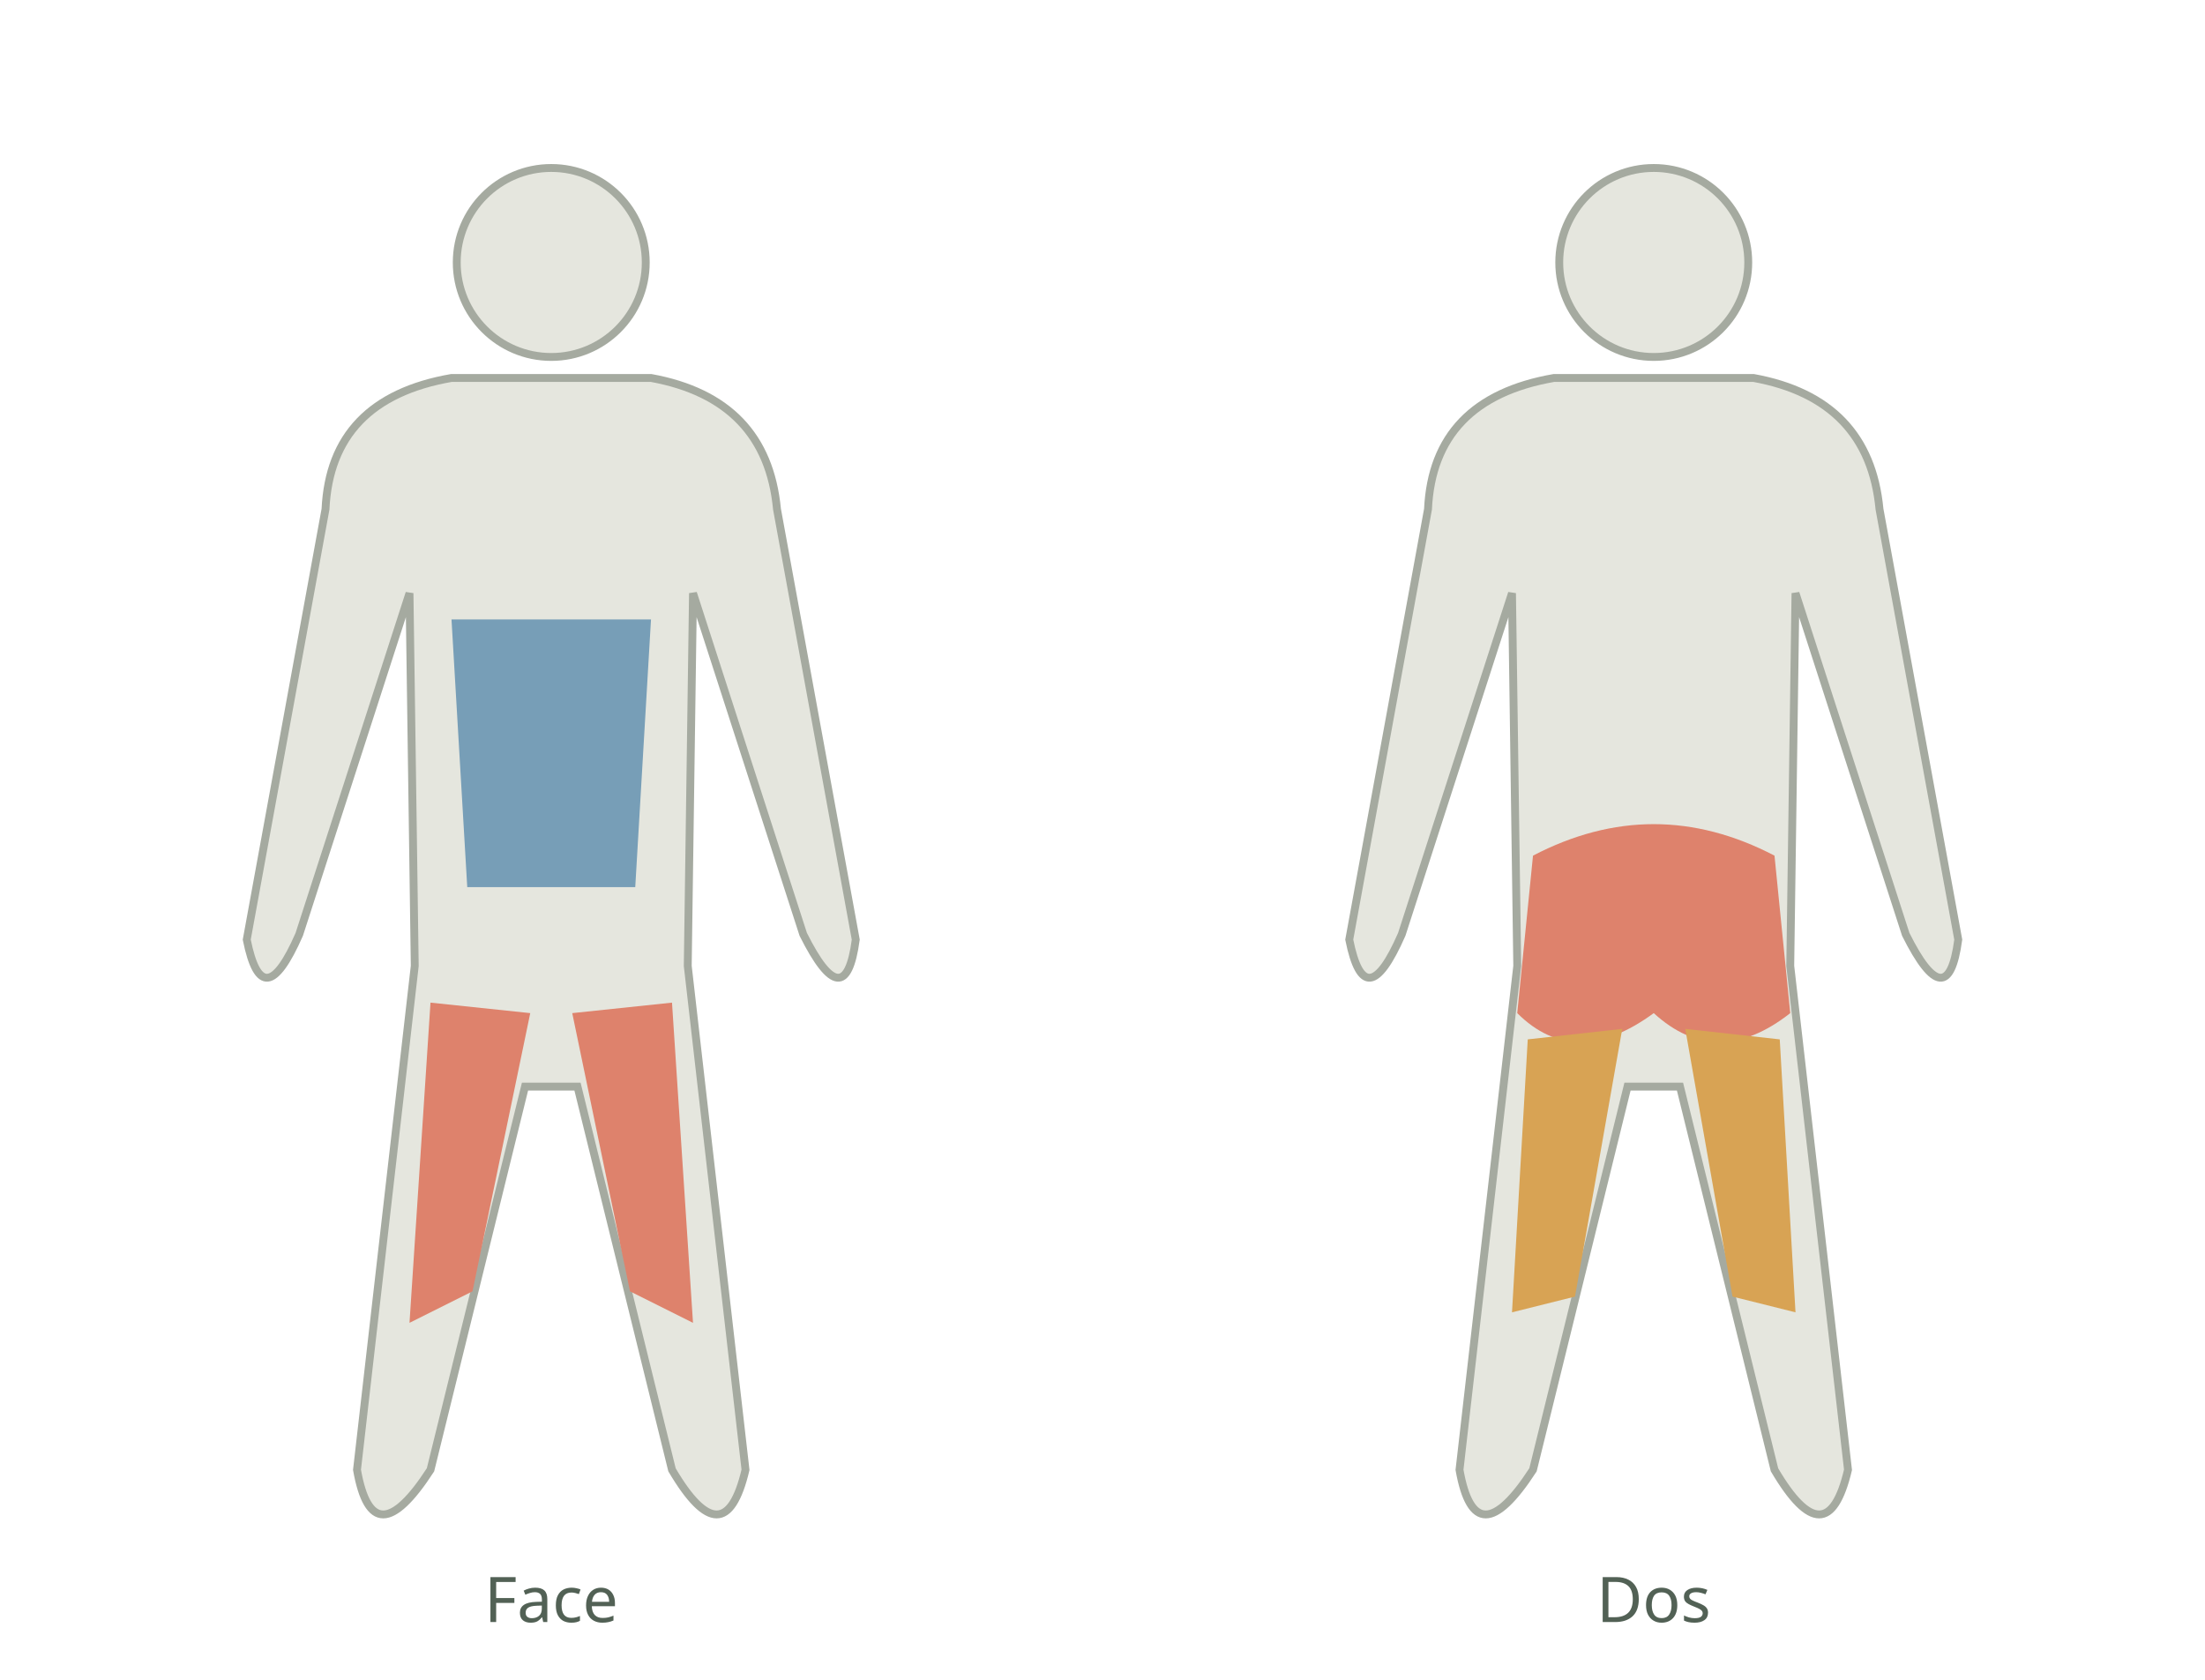
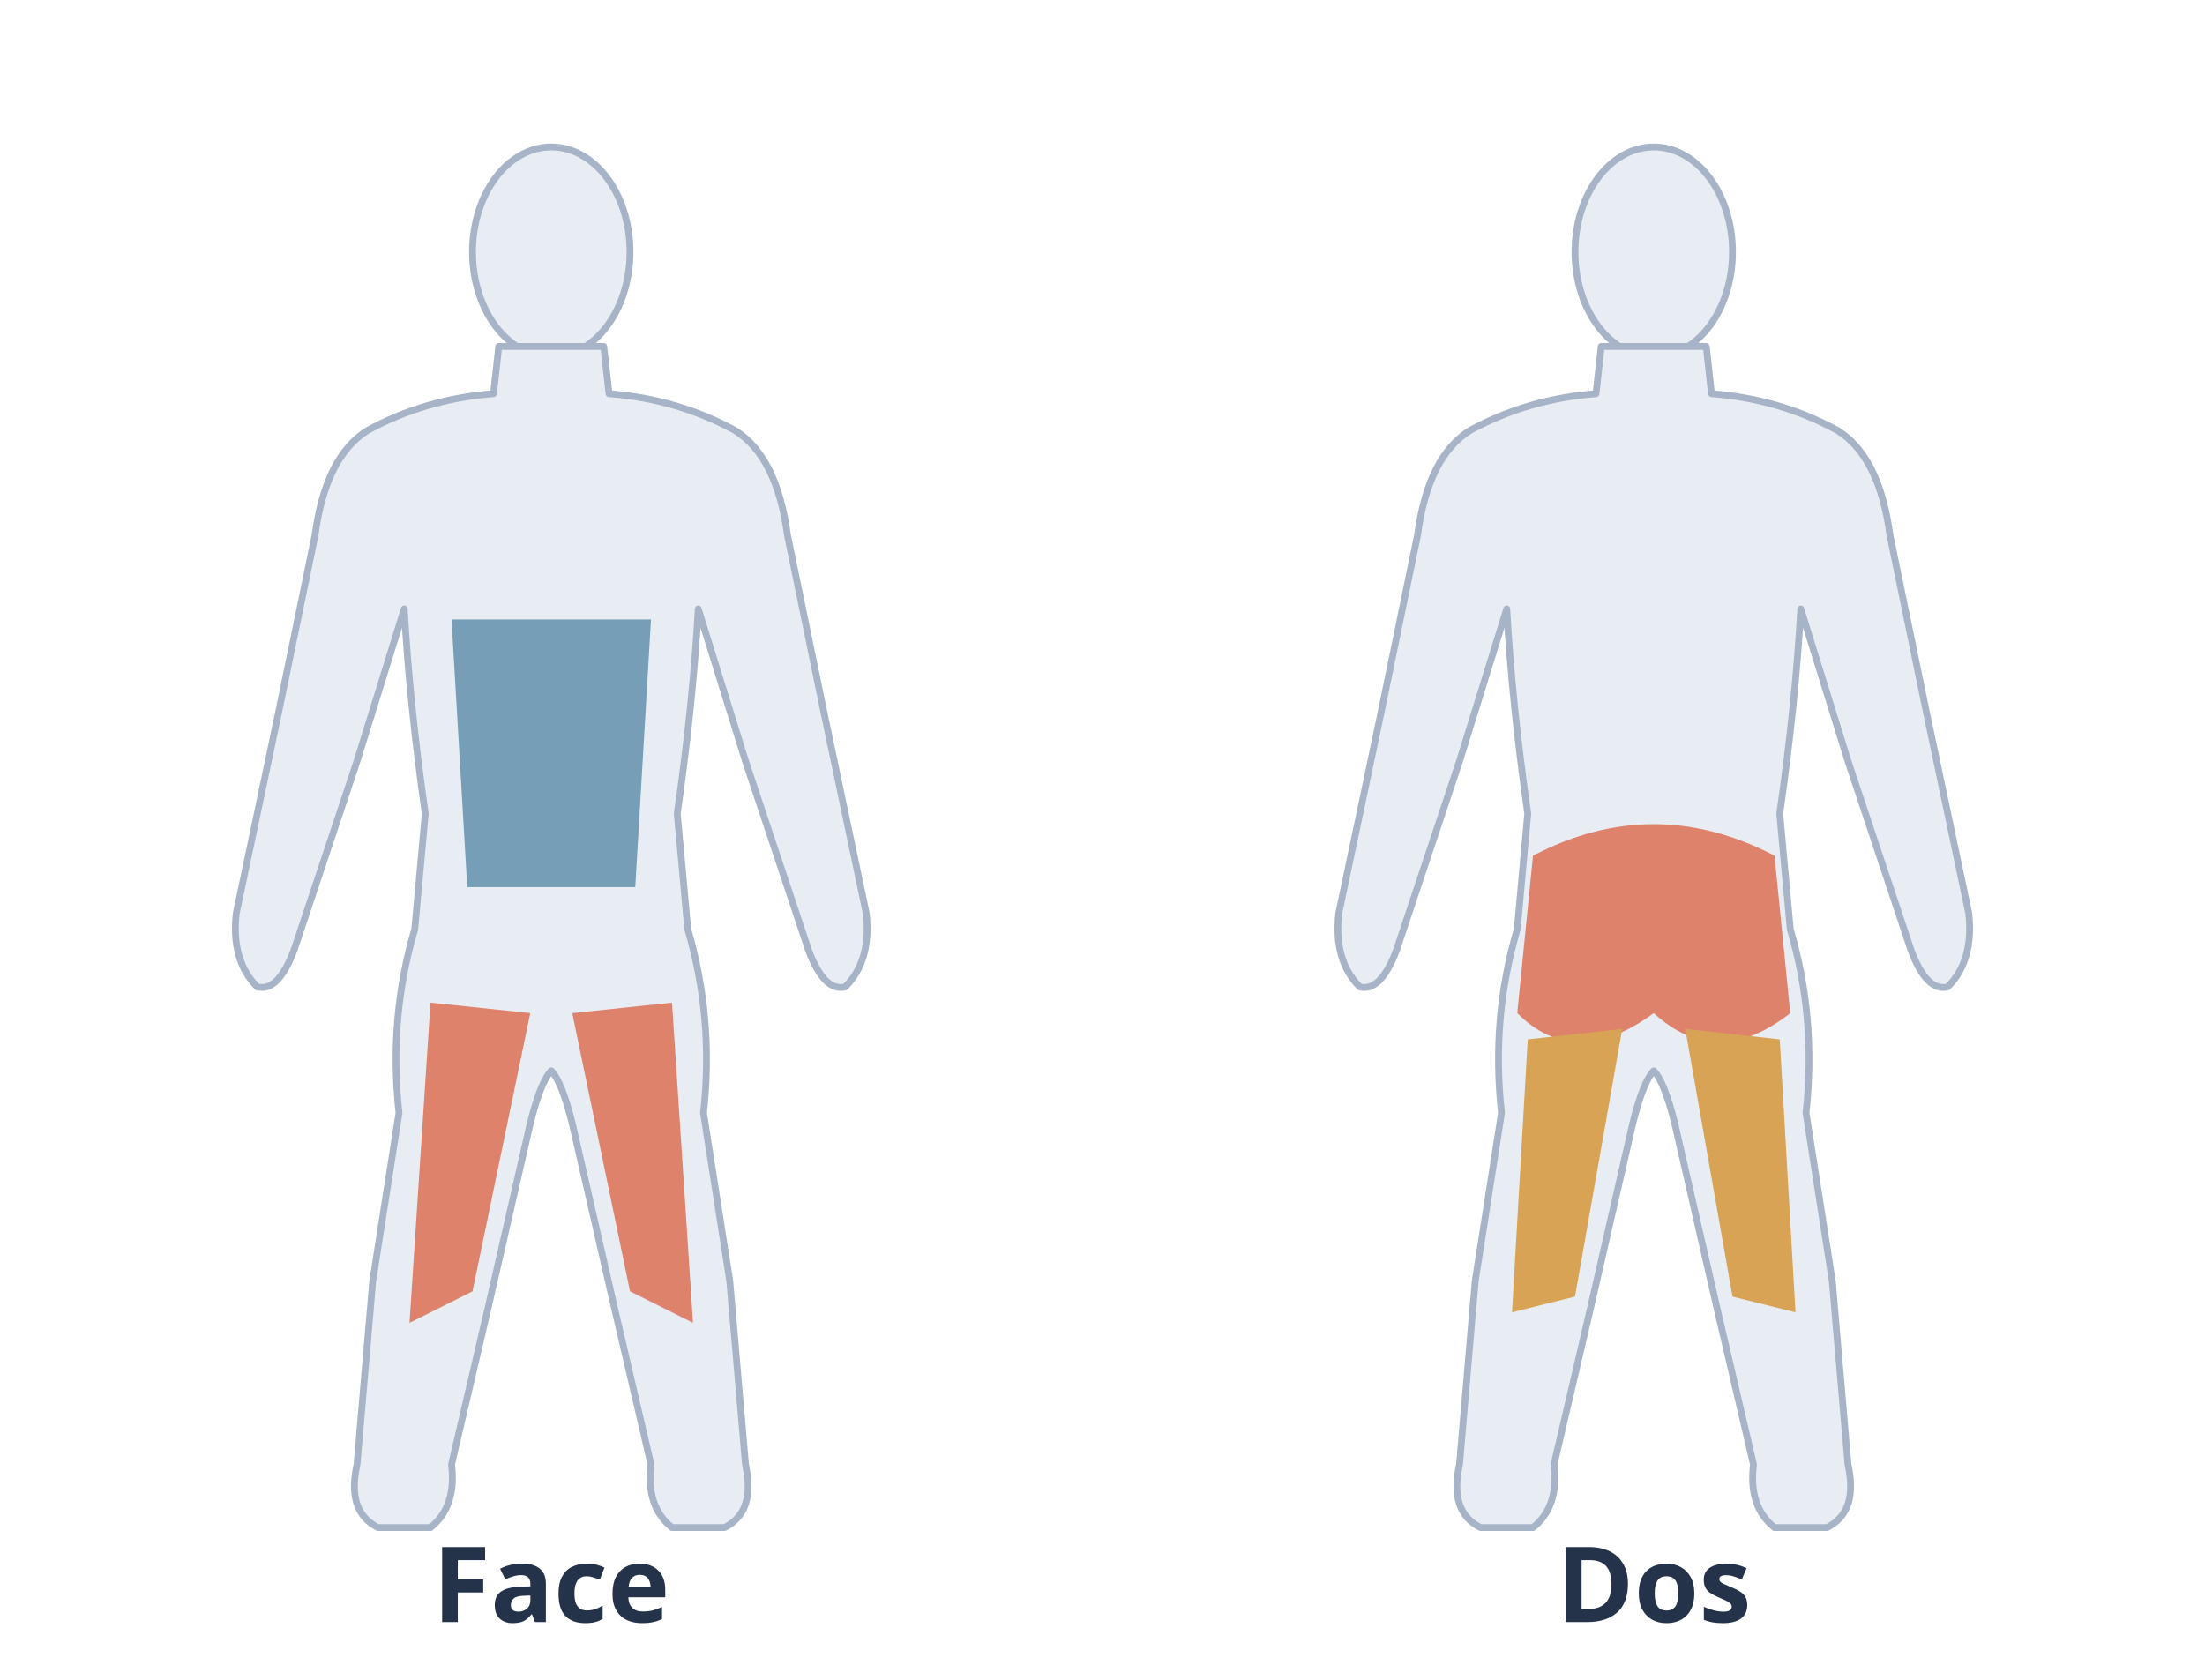
<svg xmlns="http://www.w3.org/2000/svg" viewBox="0 0 420 320" role="img" aria-label="Muscles : quadriceps, glutes. Carte provisoire.">
  <g transform="translate(5 15)">
-     <g fill="#E5E6DE" stroke="#a5aaa0" stroke-width="1.5">
-       <circle cx="100" cy="35" r="18" />
-       <path d="M81 57 Q58 61 57 82 L42 164 Q45 179 52 163 L73 98 L74 169 L63 265 Q66 282 77 265 L95 192 L105 192 L123 265 Q133 282 137 265 L126 169 L127 98 L148 163 Q156 179 158 164 L143 82 Q141 61 119 57Z" />
+     <g fill="#E8EDF4" stroke="#a7b4c8" stroke-width="1.3" stroke-linejoin="round">
+       <ellipse cx="100" cy="33" rx="15" ry="20" />
+       <path d="M90 51 L89 60 Q76 61 65 67 Q57 72 55 87 L48 121 L40 159 Q39 168 44 173 Q48 174 51 166 L63 130 L72 101 Q73 119 76 140 L74 162 Q69 179 71 197 L66 229 L63 264 Q61 273 67 276 L77 276 Q82 272 81 264 L88 234 L96 199 Q98 191 100 189 Q102 191 104 199 L112 234 L119 264 Q118 272 123 276 L133 276 Q139 273 137 264 L134 229 L129 197 Q131 179 126 162 L124 140 Q127 119 128 101 L137 130 L149 166 Q152 174 156 173 Q161 168 160 159 L152 121 L145 87 Q143 72 135 67 Q124 61 111 60 L110 51Z" />
    </g>
    <path data-zone="quadriceps" data-role="primary" d="M77 176 L96 178 L85 231 L73 237Z M104 178 L123 176 L127 237 L115 231Z" fill="#DE826C" />
    <path data-zone="core" data-role="stabilizers" d="M81 103 L119 103 L116 154 L84 154Z" fill="#779EB7" />
  </g>
  <g transform="translate(215 15)">
-     <g fill="#E5E6DE" stroke="#a5aaa0" stroke-width="1.5">
-       <circle cx="100" cy="35" r="18" />
-       <path d="M81 57 Q58 61 57 82 L42 164 Q45 179 52 163 L73 98 L74 169 L63 265 Q66 282 77 265 L95 192 L105 192 L123 265 Q133 282 137 265 L126 169 L127 98 L148 163 Q156 179 158 164 L143 82 Q141 61 119 57Z" />
+     <g fill="#E8EDF4" stroke="#a7b4c8" stroke-width="1.3" stroke-linejoin="round">
+       <ellipse cx="100" cy="33" rx="15" ry="20" />
+       <path d="M90 51 L89 60 Q76 61 65 67 Q57 72 55 87 L48 121 L40 159 Q39 168 44 173 Q48 174 51 166 L63 130 L72 101 Q73 119 76 140 L74 162 Q69 179 71 197 L66 229 L63 264 Q61 273 67 276 L77 276 Q82 272 81 264 L88 234 L96 199 Q98 191 100 189 Q102 191 104 199 L112 234 L119 264 Q118 272 123 276 L133 276 Q139 273 137 264 L134 229 L129 197 Q131 179 126 162 L124 140 Q127 119 128 101 L137 130 L149 166 Q152 174 156 173 Q161 168 160 159 L152 121 L145 87 Q143 72 135 67 Q124 61 111 60 L110 51Z" />
    </g>
    <path data-zone="glutes" data-role="primary" d="M77 148 Q100 136 123 148 L126 178 Q112 189 100 178 Q85 189 74 178Z" fill="#DE826C" />
    <path data-zone="hamstrings" data-role="secondary" d="M76 183 L94 181 L85 232 L73 235Z M106 181 L124 183 L127 235 L115 232Z" fill="#D8A354" />
  </g>
-   <text x="105" y="309" text-anchor="middle" font-family="sans-serif" font-size="12" fill="#526155">Face</text>
-   <text x="315" y="309" text-anchor="middle" font-family="sans-serif" font-size="12" fill="#526155">Dos</text>
+   <text x="105" y="309" text-anchor="middle" font-family="sans-serif" font-size="20" font-weight="700" fill="#25334a">Face</text>
+   <text x="315" y="309" text-anchor="middle" font-family="sans-serif" font-size="20" font-weight="700" fill="#25334a">Dos</text>
</svg>
